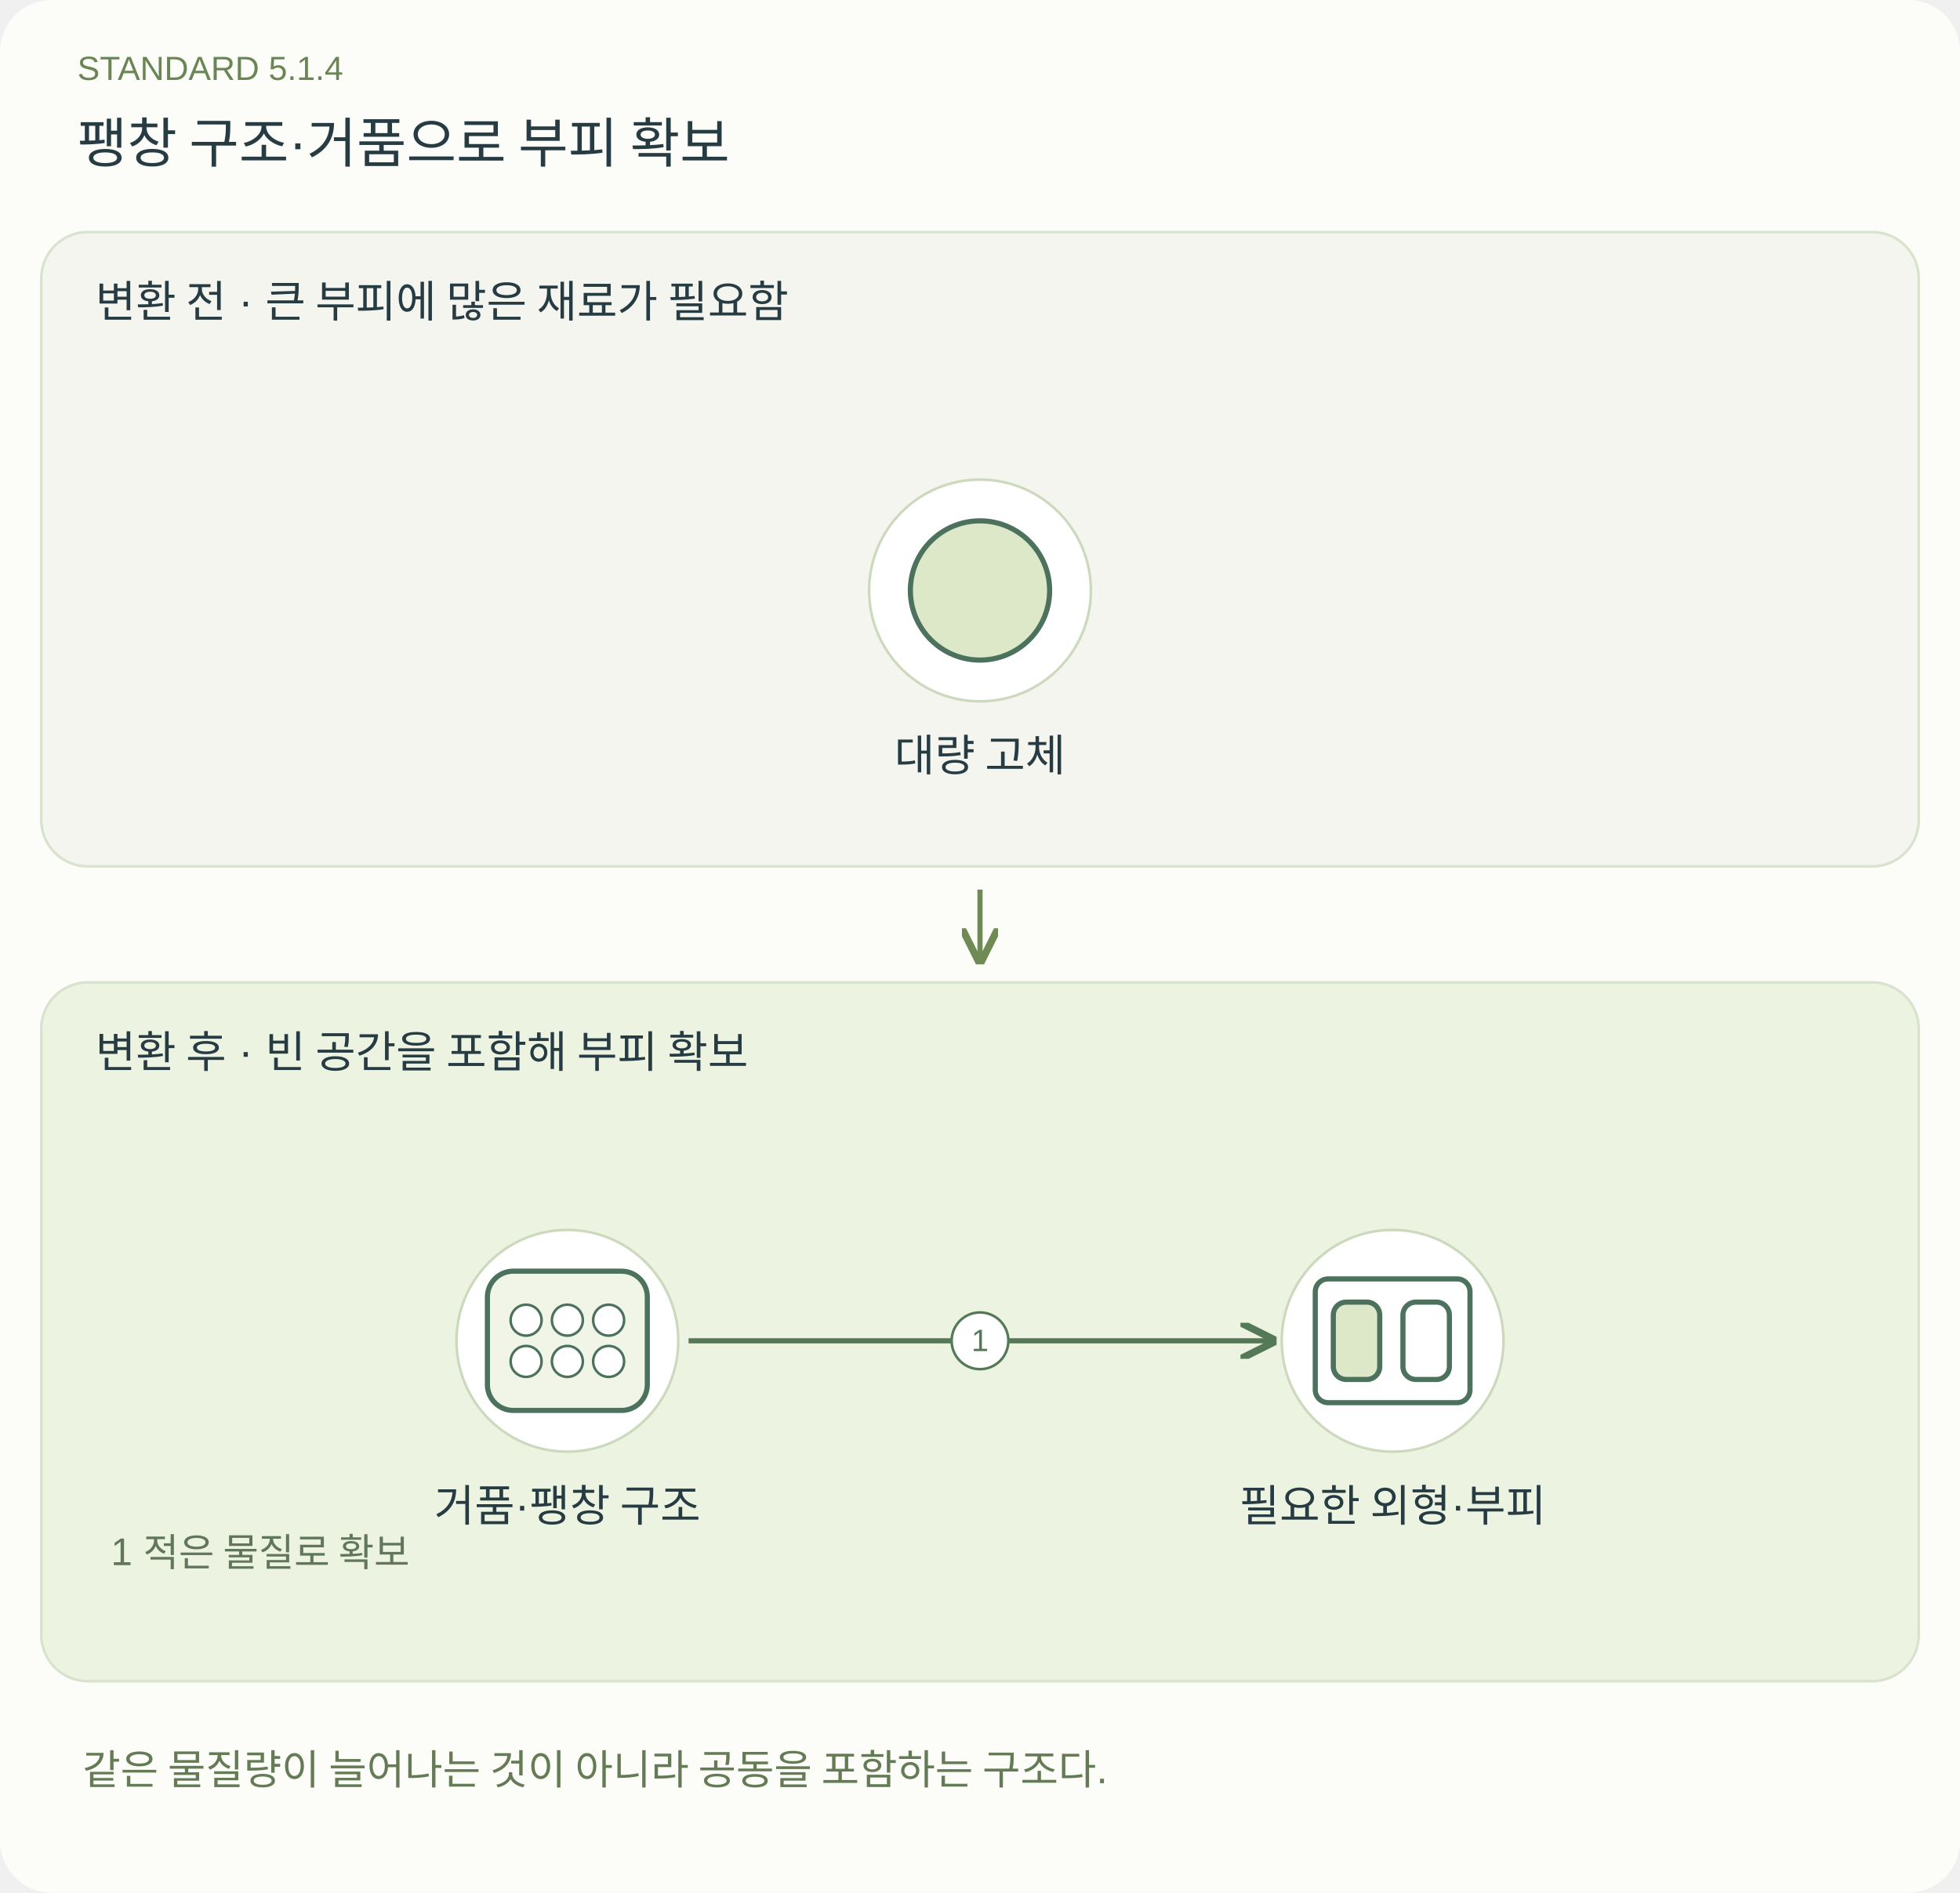
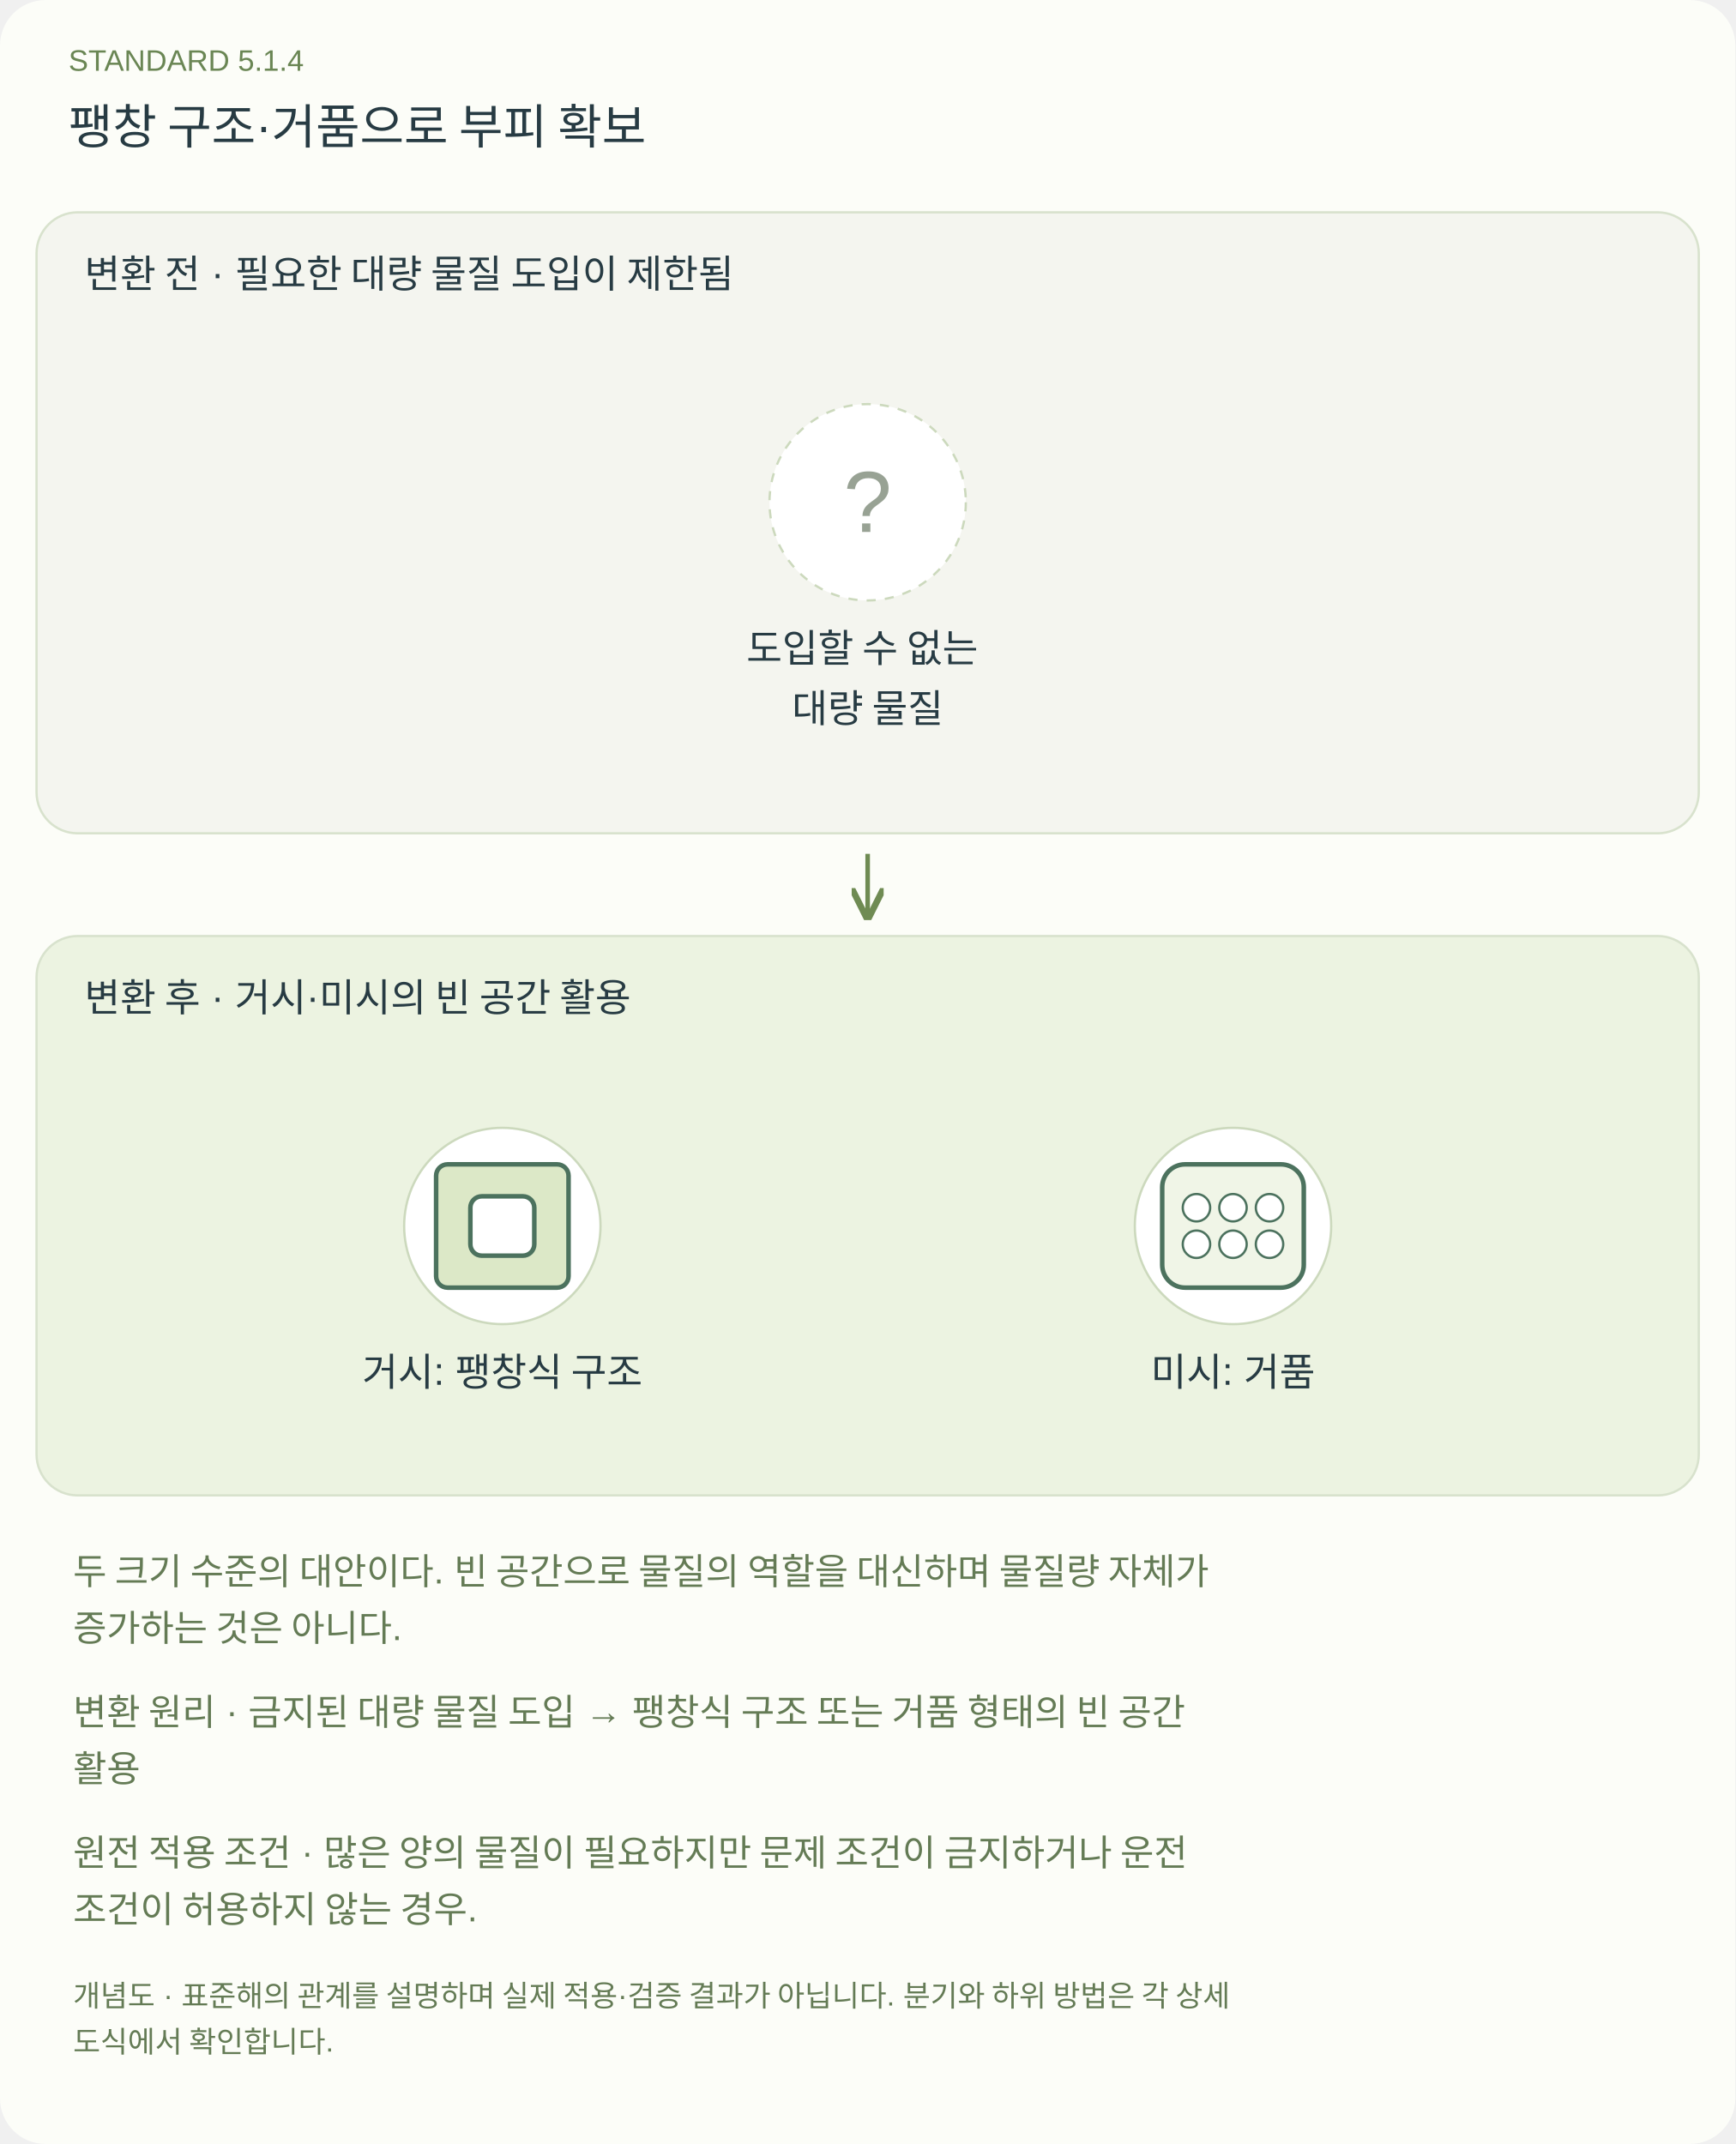
- <svg xmlns="http://www.w3.org/2000/svg" viewBox="0 0 760 734" role="img" aria-label="5.1.4 팽창 구조·거품으로 부피 확보 구조도" data-standard-code="5.1.4" style="font-family:Arial,Malgun Gothic,sans-serif">
+ <svg xmlns="http://www.w3.org/2000/svg" viewBox="0 0 760 939.1" role="img" aria-label="5.1.4 팽창 구조·거품으로 부피 확보 개념도" data-standard-code="5.1.4" style="font-family:Arial,Malgun Gothic,sans-serif">
  <rect width="100%" height="100%" rx="20" fill="#fcfdf8" />
  <defs>
    <marker id="sis-5-1-4" markerWidth="7" markerHeight="7" refX="6" refY="3.5" orient="auto-start-reverse">
      <path d="M0,0 L7,3.5 L0,7" fill="none" stroke="context-stroke" stroke-width="1.4" />
    </marker>
  </defs>
  <text x="30" y="31" text-anchor="start" fill="#6a8654" font-size="13">
    <tspan x="30" dy="0">STANDARD 5.1.4</tspan>
  </text>
  <text x="30" y="63" text-anchor="start" fill="#273b43" font-size="21">
    <tspan x="30" dy="0">팽창 구조·거품으로 부피 확보</tspan>
  </text>
  <g data-standard="5.1.4" data-phase="before">
-     <rect x="16" y="90" width="728" height="246" rx="18" fill="#f4f5ef" stroke="#d8e2cd" />
-     <text x="37" y="123" text-anchor="start" fill="#273b43" font-size="17">
-       <tspan x="37" dy="0">변환 전 · 큰 부피에 많은 재료가 필요함</tspan>
+     <rect x="16" y="93" width="728" height="272" rx="18" fill="#f4f5ef" stroke="#d8e2cd" />
+     <text x="37" y="126" text-anchor="start" fill="#273b43" font-size="17">
+       <tspan x="37" dy="0">변환 전 · 필요한 대량 물질 도입이 제한됨</tspan>
    </text>
-     <g class="sis-node" data-node="S" data-kind="substance">
-       <circle cx="380.0" cy="229" r="43" fill="white" stroke="#ccd9bd" />
-       <g transform="translate(380.0,229)">
-         <circle cx="0" cy="0" r="27" fill="#dce8c7" stroke="#4c725e" stroke-width="2" />
+     <g class="sis-node" data-node="S" data-kind="missing">
+       <circle cx="380.0" cy="220" r="43" fill="white" stroke="#ccd9bd" stroke-dasharray="4 4" />
+       <g transform="translate(380.0,220)">
+         <text x="0" y="13" text-anchor="middle" fill="#98a294" font-size="38">
+           <tspan x="0" dy="0">?</tspan>
+         </text>
      </g>
-       <text x="380.0" y="299" text-anchor="middle" fill="#273b43" font-size="17">
-         <tspan x="380.0" dy="0">대량 고체</tspan>
+       <text x="380.0" y="290" text-anchor="middle" fill="#273b43" font-size="17">
+         <tspan x="380.0" dy="0">도입할 수 없는 </tspan>
+         <tspan x="380.0" dy="26.35">대량 물질</tspan>
      </text>
    </g>
  </g>
-   <path d="M380,345 V372" stroke="#6f8b53" stroke-width="2" marker-end="url(#sis-5-1-4)" />
+   <path d="M380,374 V401" stroke="#6f8b53" stroke-width="2" marker-end="url(#sis-5-1-4)" />
  <g data-standard="5.1.4" data-phase="after">
-     <rect x="16" y="381" width="728" height="271" rx="18" fill="#ecf3e1" stroke="#d8e2cd" />
-     <text x="37" y="414" text-anchor="start" fill="#273b43" font-size="17">
-       <tspan x="37" dy="0">변환 후 · 빈 공간을 포함해 부피 확보</tspan>
+     <rect x="16" y="410" width="728" height="245" rx="18" fill="#ecf3e1" stroke="#d8e2cd" />
+     <text x="37" y="443" text-anchor="start" fill="#273b43" font-size="17">
+       <tspan x="37" dy="0">변환 후 · 거시·미시의 빈 공간 활용</tspan>
    </text>
-     <path class="sis-edge" data-source="S" data-target="R" d="M267.0,520 L493.0,520" fill="none" stroke="#547957" stroke-width="2" marker-end="url(#sis-5-1-4)" />
-     <circle cx="380.0" cy="520" r="11" fill="white" stroke="#547957" />
-     <text x="380.0" y="524" text-anchor="middle" fill="#547957" font-size="12">
-       <tspan x="380.0" dy="0">1</tspan>
-     </text>
-     <g class="sis-node" data-node="S" data-kind="foam">
-       <circle cx="220.0" cy="520" r="43" fill="white" stroke="#ccd9bd" />
-       <g transform="translate(220.0,520)">
+     <g class="sis-node" data-node="A" data-kind="hollow">
+       <circle cx="220.0" cy="537" r="43" fill="white" stroke="#ccd9bd" />
+       <g transform="translate(220.0,537)">
+         <rect x="-29" y="-27" width="58" height="54" rx="5" fill="#dce8c7" stroke="#4c725e" stroke-width="2" />
+         <rect x="-14" y="-13" width="28" height="26" rx="5" fill="white" stroke="#4c725e" stroke-width="2" />
+       </g>
+       <text x="220.0" y="607" text-anchor="middle" fill="#273b43" font-size="17">
+         <tspan x="220.0" dy="0">거시: 팽창식 구조</tspan>
+       </text>
+     </g>
+     <g class="sis-node" data-node="B" data-kind="foam">
+       <circle cx="540.0" cy="537" r="43" fill="white" stroke="#ccd9bd" />
+       <g transform="translate(540.0,537)">
        <rect x="-31" y="-27" width="62" height="54" rx="10" fill="#f0f5e7" stroke="#4c725e" stroke-width="2" />
        <circle cx="-16" cy="-8" r="6" fill="white" stroke="#4c725e" stroke-width="1" />
        <circle cx="0" cy="-8" r="6" fill="white" stroke="#4c725e" stroke-width="1" />
        <circle cx="16" cy="-8" r="6" fill="white" stroke="#4c725e" stroke-width="1" />
        <circle cx="-16" cy="8" r="6" fill="white" stroke="#4c725e" stroke-width="1" />
        <circle cx="0" cy="8" r="6" fill="white" stroke="#4c725e" stroke-width="1" />
        <circle cx="16" cy="8" r="6" fill="white" stroke="#4c725e" stroke-width="1" />
      </g>
-       <text x="220.0" y="590" text-anchor="middle" fill="#273b43" font-size="17">
-         <tspan x="220.0" dy="0">거품·팽창 구조</tspan>
+       <text x="540.0" y="607" text-anchor="middle" fill="#273b43" font-size="17">
+         <tspan x="540.0" dy="0">미시: 거품</tspan>
      </text>
    </g>
-     <g class="sis-node" data-node="R" data-kind="system">
-       <circle cx="540.0" cy="520" r="43" fill="white" stroke="#ccd9bd" />
-       <g transform="translate(540.0,520)">
-         <rect x="-30" y="-24" width="60" height="48" rx="5" fill="none" stroke="#4c725e" stroke-width="2" />
-         <rect x="-23" y="-15" width="18" height="30" rx="5" fill="#dce8c7" stroke="#4c725e" stroke-width="2" />
-         <rect x="4" y="-15" width="18" height="30" rx="5" fill="none" stroke="#4c725e" stroke-width="2" />
-       </g>
-       <text x="540.0" y="590" text-anchor="middle" fill="#273b43" font-size="17">
-         <tspan x="540.0" dy="0">필요한 외형·부피</tspan>
-       </text>
-     </g>
-     <text x="43" y="607" text-anchor="start" fill="#61765a" font-size="15">
-       <tspan x="43" dy="0">1  적은 물질로 확보</tspan>
-     </text>
  </g>
-   <text x="32" y="692" text-anchor="start" fill="#647b55" font-size="16">
-     <tspan x="32" dy="0">같은 물질량이 늘어나는 것이 아니라 공동을 포함하는 구조다.</tspan>
+   <text x="32" y="694" text-anchor="start" fill="#647b55" font-size="16">
+     <tspan x="32" dy="0">두 크기 수준의 대안이다. 빈 공간으로 물질의 역할을 대신하며 물질량 자체가 </tspan>
+     <tspan x="32" dy="24.8">증가하는 것은 아니다.</tspan>
+   </text>
+   <text x="32" y="755.6" text-anchor="start" fill="#647b55" font-size="16">
+     <tspan x="32" dy="0">변환 원리 · 금지된 대량 물질 도입 → 팽창식 구조 또는 거품 형태의 빈 공간 </tspan>
+     <tspan x="32" dy="24.8">활용</tspan>
+   </text>
+   <text x="32" y="817.2" text-anchor="start" fill="#647b55" font-size="16">
+     <tspan x="32" dy="0">원전 적용 조건 · 많은 양의 물질이 필요하지만 문제 조건이 금지하거나 운전 </tspan>
+     <tspan x="32" dy="24.8">조건이 허용하지 않는 경우.</tspan>
+   </text>
+   <text x="32" y="878.8" text-anchor="start" fill="#647b55" font-size="13">
+     <tspan x="32" dy="0">개념도 · 표준해의 관계를 설명하며 실제 적용·검증 결과가 아닙니다. 분기와 하위 방법은 각 상세 </tspan>
+     <tspan x="32" dy="20.15">도식에서 확인합니다.</tspan>
  </text>
</svg>
